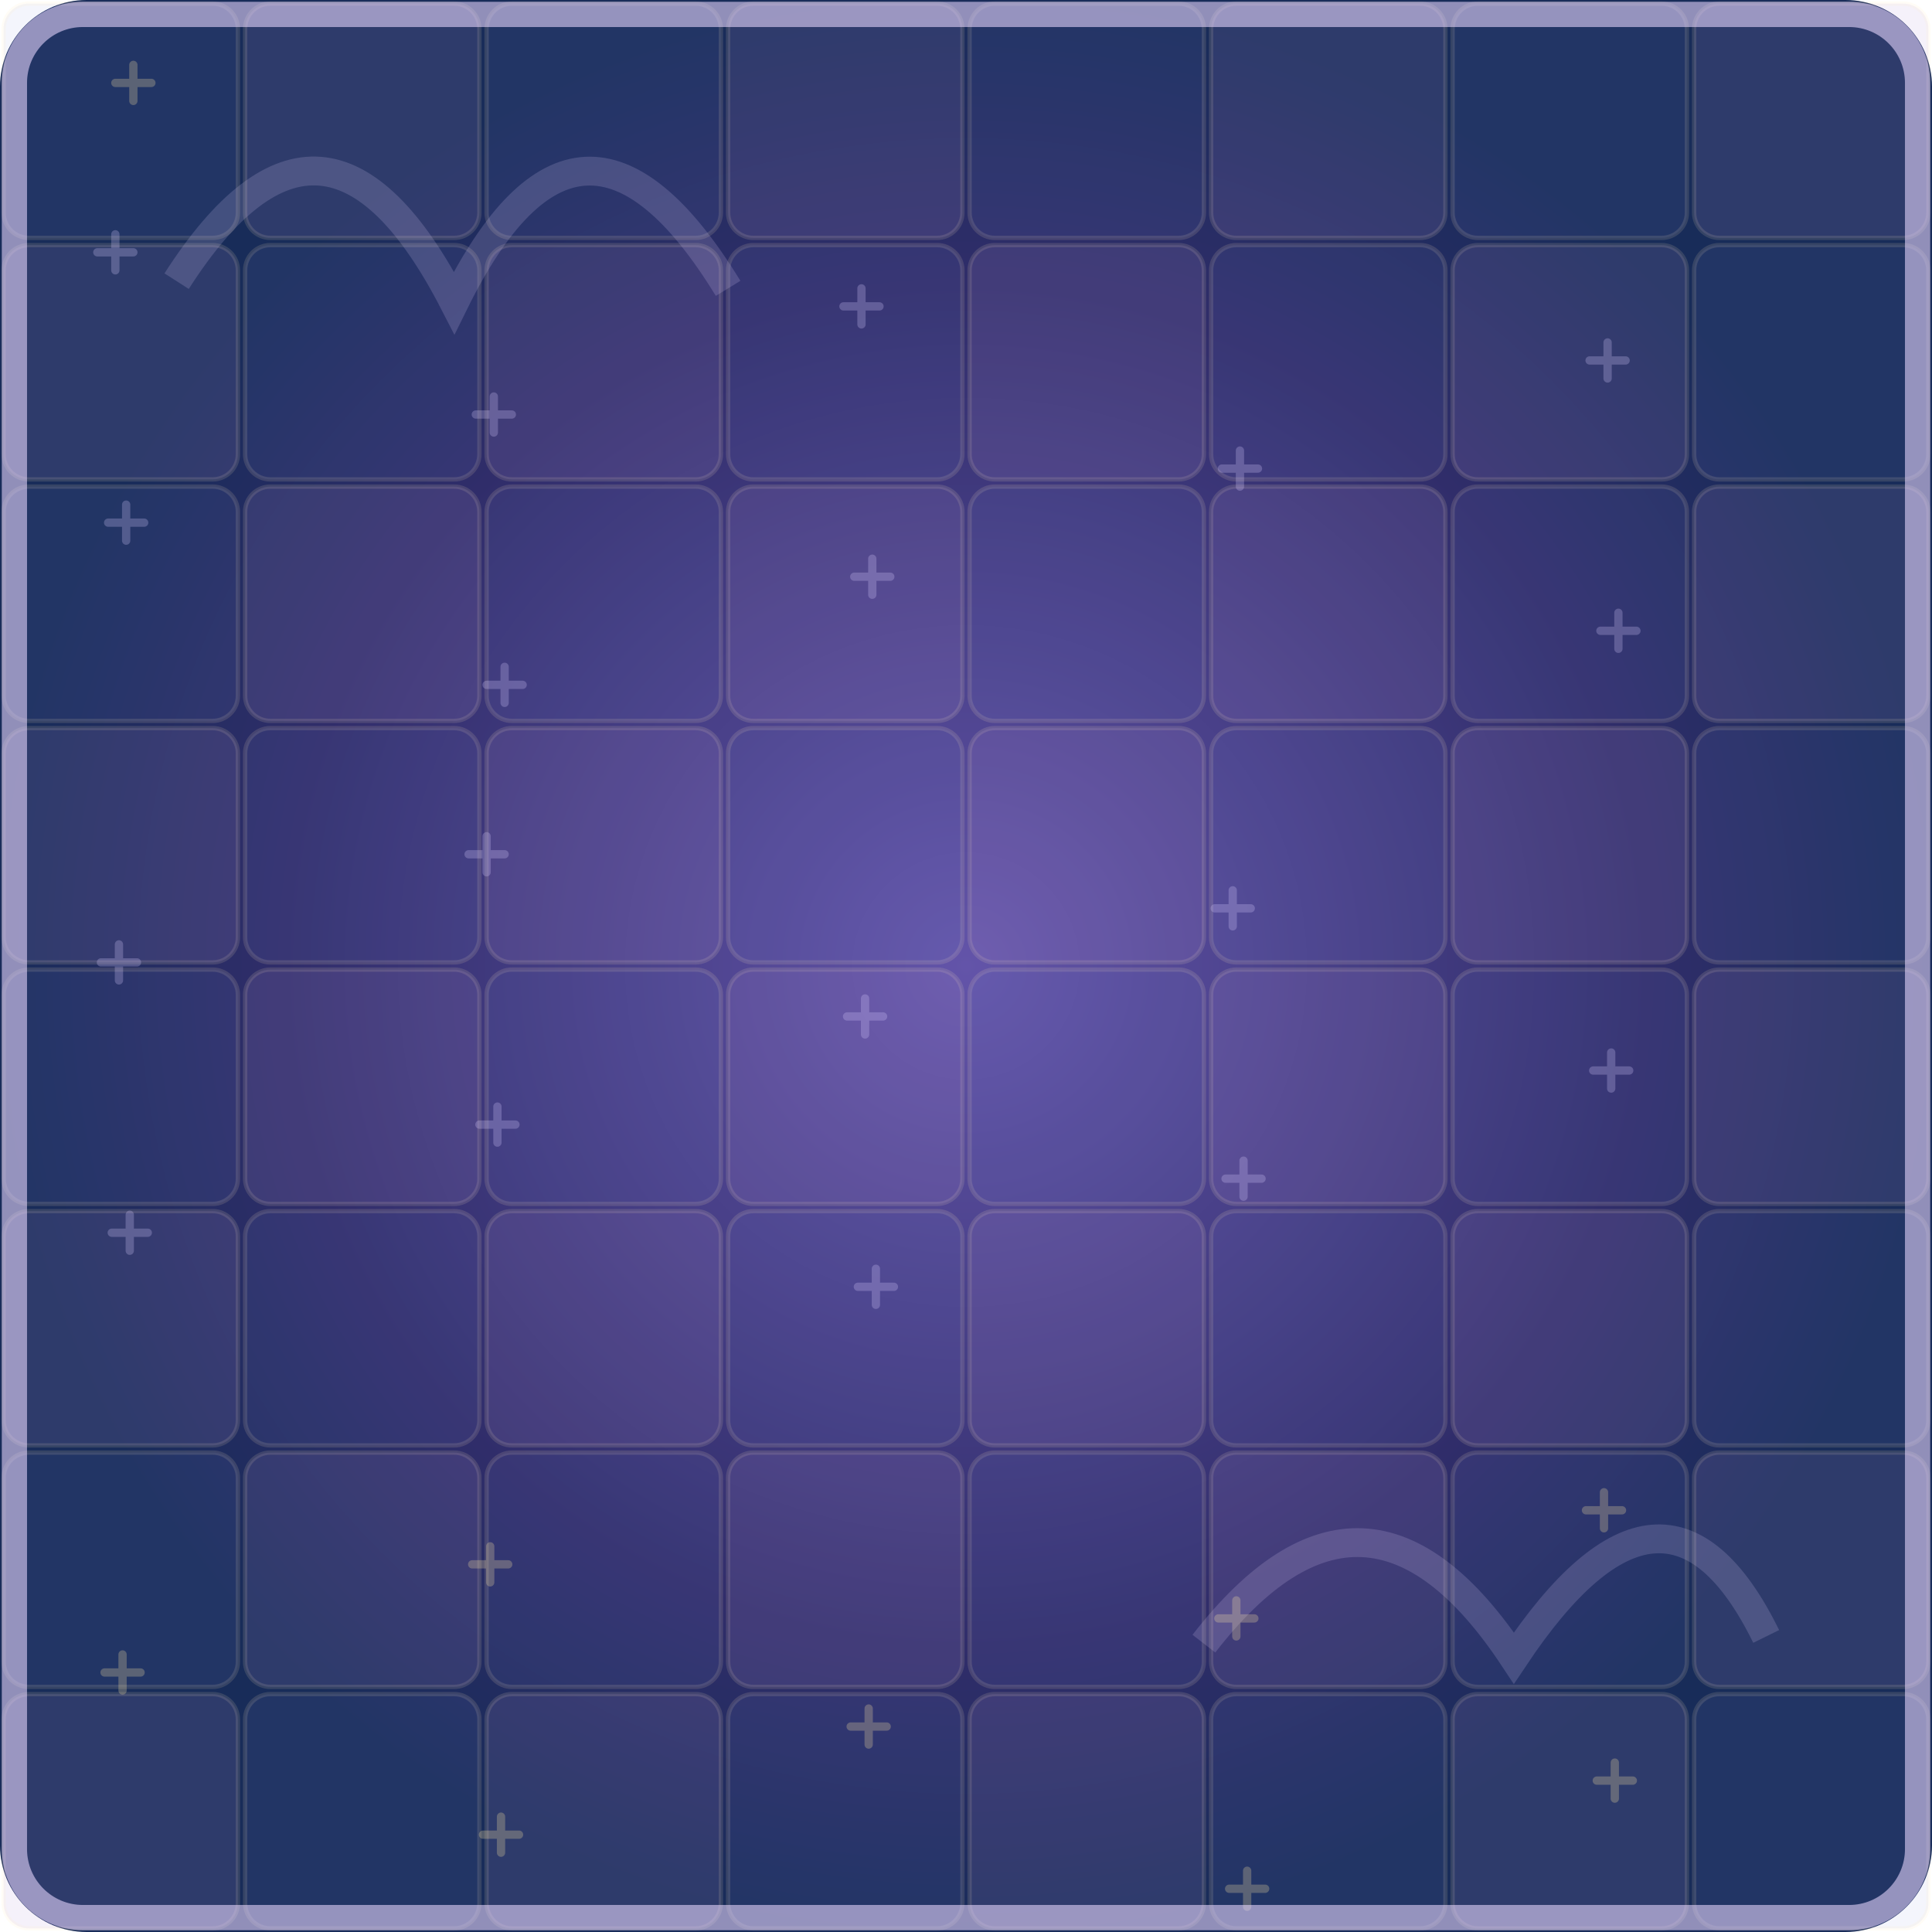
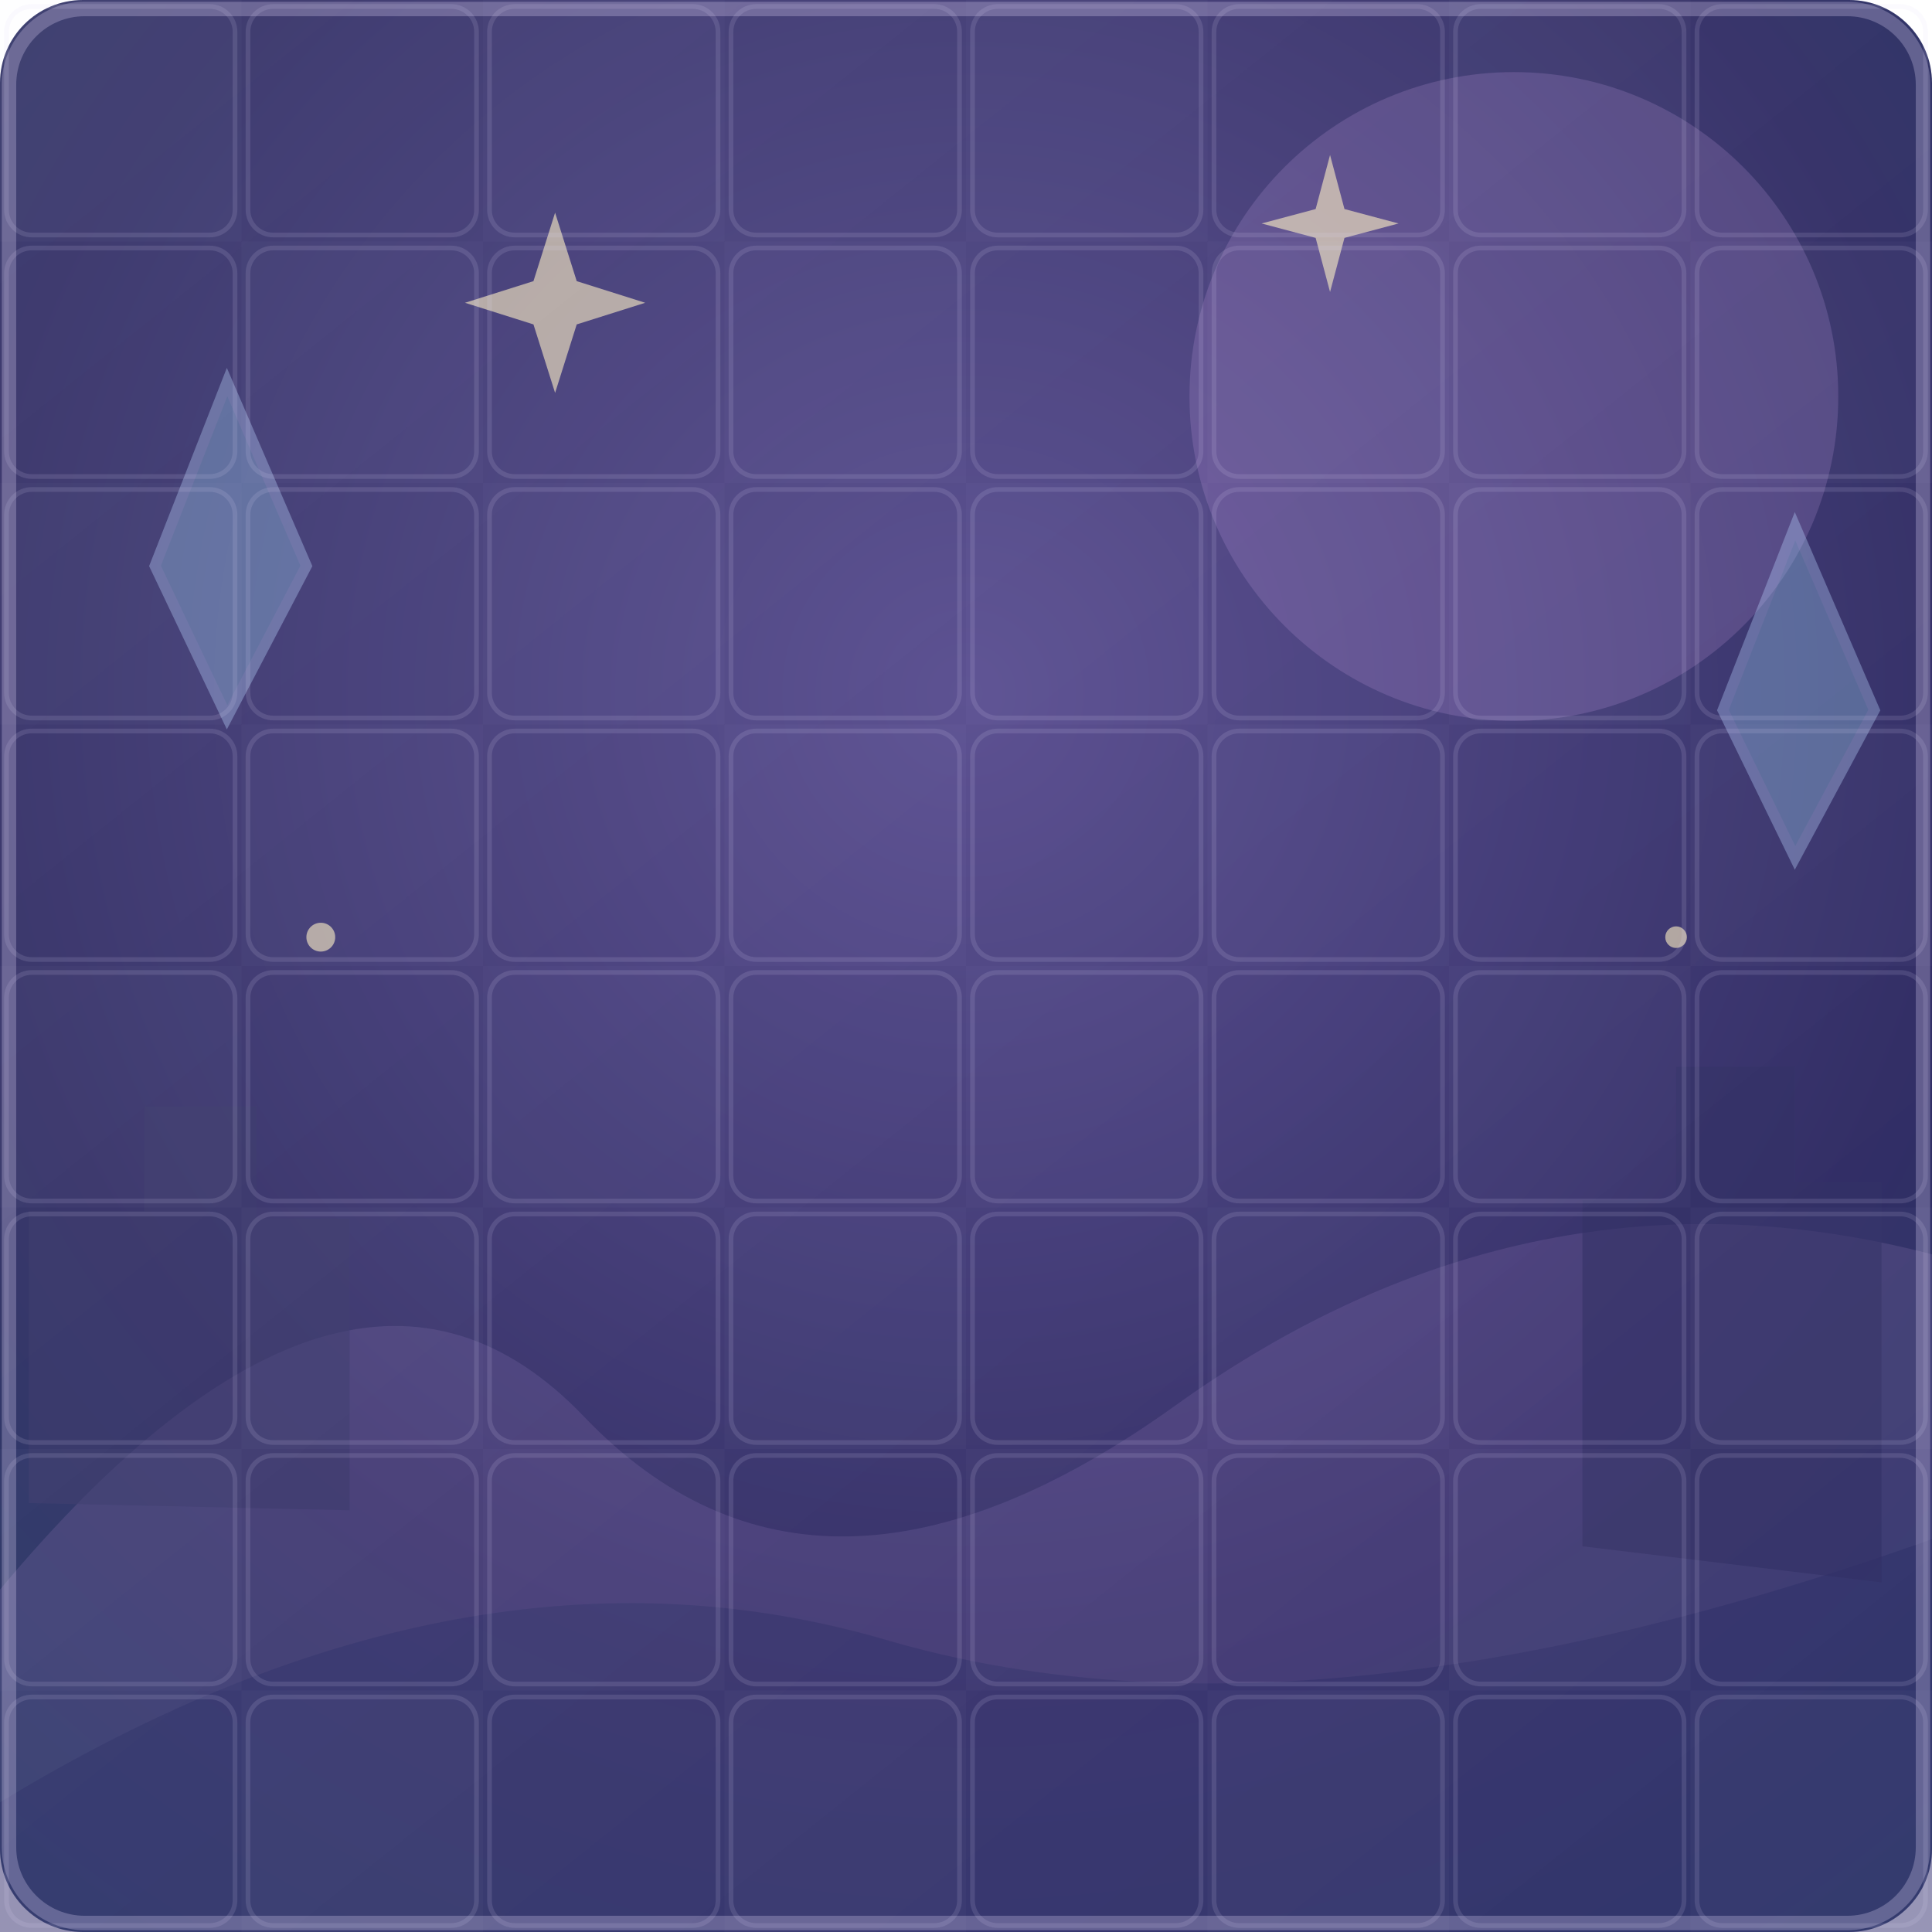
<svg xmlns="http://www.w3.org/2000/svg" width="536" height="536" viewBox="0 0 536 536">
  <defs>
-     <radialGradient id="sky">
-       <stop stop-color="#6354A9" />
-       <stop offset=".7" stop-color="#302D6A" />
-       <stop offset="1" stop-color="#182C59" />
+     <radialGradient id="environment" cx=".5" cy=".36" r=".78">
+       <stop stop-color="#564A8D" />
+       <stop offset=".66" stop-color="#302C64" />
+       <stop offset="1" stop-color="#1D315E" />
    </radialGradient>
+     <linearGradient id="overlight" x1="0" y1="0" x2=".8" y2="1">
+       <stop stop-color="#FFFFFF" stop-opacity=".08" />
+       <stop offset="1" stop-color="#FFFFFF" stop-opacity="0" />
+     </linearGradient>
  </defs>
-   <rect width="536" height="536" rx="24" fill="url(#sky)" />
-   <rect x="1" y="1" width="65" height="65" rx="7" fill="#8C91DF" fill-opacity=".09" stroke="#FFE6BD" stroke-opacity=".13" stroke-width="1.2" />
-   <rect x="68" y="1" width="65" height="65" rx="7" fill="#B59AD6" fill-opacity=".14" stroke="#FFE6BD" stroke-opacity=".13" stroke-width="1.2" />
-   <rect x="135" y="1" width="65" height="65" rx="7" fill="#8C91DF" fill-opacity=".09" stroke="#FFE6BD" stroke-opacity=".13" stroke-width="1.2" />
-   <rect x="202" y="1" width="65" height="65" rx="7" fill="#B59AD6" fill-opacity=".14" stroke="#FFE6BD" stroke-opacity=".13" stroke-width="1.2" />
-   <rect x="269" y="1" width="65" height="65" rx="7" fill="#8C91DF" fill-opacity=".09" stroke="#FFE6BD" stroke-opacity=".13" stroke-width="1.2" />
-   <rect x="336" y="1" width="65" height="65" rx="7" fill="#B59AD6" fill-opacity=".14" stroke="#FFE6BD" stroke-opacity=".13" stroke-width="1.2" />
-   <rect x="403" y="1" width="65" height="65" rx="7" fill="#8C91DF" fill-opacity=".09" stroke="#FFE6BD" stroke-opacity=".13" stroke-width="1.2" />
-   <rect x="470" y="1" width="65" height="65" rx="7" fill="#B59AD6" fill-opacity=".14" stroke="#FFE6BD" stroke-opacity=".13" stroke-width="1.2" />
-   <rect x="1" y="68" width="65" height="65" rx="7" fill="#B59AD6" fill-opacity=".14" stroke="#FFE6BD" stroke-opacity=".13" stroke-width="1.2" />
-   <rect x="68" y="68" width="65" height="65" rx="7" fill="#8C91DF" fill-opacity=".09" stroke="#FFE6BD" stroke-opacity=".13" stroke-width="1.2" />
-   <rect x="135" y="68" width="65" height="65" rx="7" fill="#B59AD6" fill-opacity=".14" stroke="#FFE6BD" stroke-opacity=".13" stroke-width="1.2" />
-   <rect x="202" y="68" width="65" height="65" rx="7" fill="#8C91DF" fill-opacity=".09" stroke="#FFE6BD" stroke-opacity=".13" stroke-width="1.2" />
-   <rect x="269" y="68" width="65" height="65" rx="7" fill="#B59AD6" fill-opacity=".14" stroke="#FFE6BD" stroke-opacity=".13" stroke-width="1.2" />
-   <rect x="336" y="68" width="65" height="65" rx="7" fill="#8C91DF" fill-opacity=".09" stroke="#FFE6BD" stroke-opacity=".13" stroke-width="1.2" />
-   <rect x="403" y="68" width="65" height="65" rx="7" fill="#B59AD6" fill-opacity=".14" stroke="#FFE6BD" stroke-opacity=".13" stroke-width="1.2" />
-   <rect x="470" y="68" width="65" height="65" rx="7" fill="#8C91DF" fill-opacity=".09" stroke="#FFE6BD" stroke-opacity=".13" stroke-width="1.2" />
-   <rect x="1" y="135" width="65" height="65" rx="7" fill="#8C91DF" fill-opacity=".09" stroke="#FFE6BD" stroke-opacity=".13" stroke-width="1.2" />
-   <rect x="68" y="135" width="65" height="65" rx="7" fill="#B59AD6" fill-opacity=".14" stroke="#FFE6BD" stroke-opacity=".13" stroke-width="1.2" />
-   <rect x="135" y="135" width="65" height="65" rx="7" fill="#8C91DF" fill-opacity=".09" stroke="#FFE6BD" stroke-opacity=".13" stroke-width="1.2" />
-   <rect x="202" y="135" width="65" height="65" rx="7" fill="#B59AD6" fill-opacity=".14" stroke="#FFE6BD" stroke-opacity=".13" stroke-width="1.2" />
-   <rect x="269" y="135" width="65" height="65" rx="7" fill="#8C91DF" fill-opacity=".09" stroke="#FFE6BD" stroke-opacity=".13" stroke-width="1.2" />
-   <rect x="336" y="135" width="65" height="65" rx="7" fill="#B59AD6" fill-opacity=".14" stroke="#FFE6BD" stroke-opacity=".13" stroke-width="1.2" />
-   <rect x="403" y="135" width="65" height="65" rx="7" fill="#8C91DF" fill-opacity=".09" stroke="#FFE6BD" stroke-opacity=".13" stroke-width="1.2" />
-   <rect x="470" y="135" width="65" height="65" rx="7" fill="#B59AD6" fill-opacity=".14" stroke="#FFE6BD" stroke-opacity=".13" stroke-width="1.2" />
-   <rect x="1" y="202" width="65" height="65" rx="7" fill="#B59AD6" fill-opacity=".14" stroke="#FFE6BD" stroke-opacity=".13" stroke-width="1.2" />
-   <rect x="68" y="202" width="65" height="65" rx="7" fill="#8C91DF" fill-opacity=".09" stroke="#FFE6BD" stroke-opacity=".13" stroke-width="1.2" />
-   <rect x="135" y="202" width="65" height="65" rx="7" fill="#B59AD6" fill-opacity=".14" stroke="#FFE6BD" stroke-opacity=".13" stroke-width="1.2" />
-   <rect x="202" y="202" width="65" height="65" rx="7" fill="#8C91DF" fill-opacity=".09" stroke="#FFE6BD" stroke-opacity=".13" stroke-width="1.2" />
-   <rect x="269" y="202" width="65" height="65" rx="7" fill="#B59AD6" fill-opacity=".14" stroke="#FFE6BD" stroke-opacity=".13" stroke-width="1.2" />
-   <rect x="336" y="202" width="65" height="65" rx="7" fill="#8C91DF" fill-opacity=".09" stroke="#FFE6BD" stroke-opacity=".13" stroke-width="1.2" />
-   <rect x="403" y="202" width="65" height="65" rx="7" fill="#B59AD6" fill-opacity=".14" stroke="#FFE6BD" stroke-opacity=".13" stroke-width="1.2" />
-   <rect x="470" y="202" width="65" height="65" rx="7" fill="#8C91DF" fill-opacity=".09" stroke="#FFE6BD" stroke-opacity=".13" stroke-width="1.2" />
-   <rect x="1" y="269" width="65" height="65" rx="7" fill="#8C91DF" fill-opacity=".09" stroke="#FFE6BD" stroke-opacity=".13" stroke-width="1.2" />
-   <rect x="68" y="269" width="65" height="65" rx="7" fill="#B59AD6" fill-opacity=".14" stroke="#FFE6BD" stroke-opacity=".13" stroke-width="1.2" />
-   <rect x="135" y="269" width="65" height="65" rx="7" fill="#8C91DF" fill-opacity=".09" stroke="#FFE6BD" stroke-opacity=".13" stroke-width="1.2" />
-   <rect x="202" y="269" width="65" height="65" rx="7" fill="#B59AD6" fill-opacity=".14" stroke="#FFE6BD" stroke-opacity=".13" stroke-width="1.2" />
-   <rect x="269" y="269" width="65" height="65" rx="7" fill="#8C91DF" fill-opacity=".09" stroke="#FFE6BD" stroke-opacity=".13" stroke-width="1.2" />
-   <rect x="336" y="269" width="65" height="65" rx="7" fill="#B59AD6" fill-opacity=".14" stroke="#FFE6BD" stroke-opacity=".13" stroke-width="1.2" />
-   <rect x="403" y="269" width="65" height="65" rx="7" fill="#8C91DF" fill-opacity=".09" stroke="#FFE6BD" stroke-opacity=".13" stroke-width="1.2" />
-   <rect x="470" y="269" width="65" height="65" rx="7" fill="#B59AD6" fill-opacity=".14" stroke="#FFE6BD" stroke-opacity=".13" stroke-width="1.2" />
-   <rect x="1" y="336" width="65" height="65" rx="7" fill="#B59AD6" fill-opacity=".14" stroke="#FFE6BD" stroke-opacity=".13" stroke-width="1.2" />
-   <rect x="68" y="336" width="65" height="65" rx="7" fill="#8C91DF" fill-opacity=".09" stroke="#FFE6BD" stroke-opacity=".13" stroke-width="1.2" />
-   <rect x="135" y="336" width="65" height="65" rx="7" fill="#B59AD6" fill-opacity=".14" stroke="#FFE6BD" stroke-opacity=".13" stroke-width="1.2" />
-   <rect x="202" y="336" width="65" height="65" rx="7" fill="#8C91DF" fill-opacity=".09" stroke="#FFE6BD" stroke-opacity=".13" stroke-width="1.2" />
-   <rect x="269" y="336" width="65" height="65" rx="7" fill="#B59AD6" fill-opacity=".14" stroke="#FFE6BD" stroke-opacity=".13" stroke-width="1.2" />
-   <rect x="336" y="336" width="65" height="65" rx="7" fill="#8C91DF" fill-opacity=".09" stroke="#FFE6BD" stroke-opacity=".13" stroke-width="1.2" />
-   <rect x="403" y="336" width="65" height="65" rx="7" fill="#B59AD6" fill-opacity=".14" stroke="#FFE6BD" stroke-opacity=".13" stroke-width="1.2" />
-   <rect x="470" y="336" width="65" height="65" rx="7" fill="#8C91DF" fill-opacity=".09" stroke="#FFE6BD" stroke-opacity=".13" stroke-width="1.2" />
-   <rect x="1" y="403" width="65" height="65" rx="7" fill="#8C91DF" fill-opacity=".09" stroke="#FFE6BD" stroke-opacity=".13" stroke-width="1.2" />
-   <rect x="68" y="403" width="65" height="65" rx="7" fill="#B59AD6" fill-opacity=".14" stroke="#FFE6BD" stroke-opacity=".13" stroke-width="1.2" />
-   <rect x="135" y="403" width="65" height="65" rx="7" fill="#8C91DF" fill-opacity=".09" stroke="#FFE6BD" stroke-opacity=".13" stroke-width="1.2" />
-   <rect x="202" y="403" width="65" height="65" rx="7" fill="#B59AD6" fill-opacity=".14" stroke="#FFE6BD" stroke-opacity=".13" stroke-width="1.2" />
-   <rect x="269" y="403" width="65" height="65" rx="7" fill="#8C91DF" fill-opacity=".09" stroke="#FFE6BD" stroke-opacity=".13" stroke-width="1.2" />
-   <rect x="336" y="403" width="65" height="65" rx="7" fill="#B59AD6" fill-opacity=".14" stroke="#FFE6BD" stroke-opacity=".13" stroke-width="1.2" />
-   <rect x="403" y="403" width="65" height="65" rx="7" fill="#8C91DF" fill-opacity=".09" stroke="#FFE6BD" stroke-opacity=".13" stroke-width="1.2" />
-   <rect x="470" y="403" width="65" height="65" rx="7" fill="#B59AD6" fill-opacity=".14" stroke="#FFE6BD" stroke-opacity=".13" stroke-width="1.2" />
-   <rect x="1" y="470" width="65" height="65" rx="7" fill="#B59AD6" fill-opacity=".14" stroke="#FFE6BD" stroke-opacity=".13" stroke-width="1.2" />
-   <rect x="68" y="470" width="65" height="65" rx="7" fill="#8C91DF" fill-opacity=".09" stroke="#FFE6BD" stroke-opacity=".13" stroke-width="1.2" />
-   <rect x="135" y="470" width="65" height="65" rx="7" fill="#B59AD6" fill-opacity=".14" stroke="#FFE6BD" stroke-opacity=".13" stroke-width="1.2" />
-   <rect x="202" y="470" width="65" height="65" rx="7" fill="#8C91DF" fill-opacity=".09" stroke="#FFE6BD" stroke-opacity=".13" stroke-width="1.2" />
-   <rect x="269" y="470" width="65" height="65" rx="7" fill="#B59AD6" fill-opacity=".14" stroke="#FFE6BD" stroke-opacity=".13" stroke-width="1.2" />
-   <rect x="336" y="470" width="65" height="65" rx="7" fill="#8C91DF" fill-opacity=".09" stroke="#FFE6BD" stroke-opacity=".13" stroke-width="1.2" />
-   <rect x="403" y="470" width="65" height="65" rx="7" fill="#B59AD6" fill-opacity=".14" stroke="#FFE6BD" stroke-opacity=".13" stroke-width="1.2" />
-   <rect x="470" y="470" width="65" height="65" rx="7" fill="#8C91DF" fill-opacity=".09" stroke="#FFE6BD" stroke-opacity=".13" stroke-width="1.2" />
-   <path d="M49 78Q90 14 126 84Q161 13 202 80M334 456Q379 398 420 460Q462 397 490 454" fill="none" stroke="#E5D6FF" stroke-width="8" opacity=".17" />
-   <path d="M37 18v10m-5-5h10" stroke="#FFE8A2" stroke-width="2.3" opacity=".26" stroke-linecap="round" />
-   <path d="M140 185v10m-5-5h10" stroke="#D8CCFF" stroke-width="2.3" opacity=".26" stroke-linecap="round" />
-   <path d="M243 352v10m-5-5h10" stroke="#D8CCFF" stroke-width="2.3" opacity=".26" stroke-linecap="round" />
-   <path d="M346 519v10m-5-5h10" stroke="#FFE8A2" stroke-width="2.3" opacity=".26" stroke-linecap="round" />
-   <path d="M449 170v10m-5-5h10" stroke="#D8CCFF" stroke-width="2.3" opacity=".26" stroke-linecap="round" />
-   <path d="M36 337v10m-5-5h10" stroke="#D8CCFF" stroke-width="2.3" opacity=".26" stroke-linecap="round" />
-   <path d="M139 504v10m-5-5h10" stroke="#FFE8A2" stroke-width="2.3" opacity=".26" stroke-linecap="round" />
-   <path d="M242 155v10m-5-5h10" stroke="#D8CCFF" stroke-width="2.3" opacity=".26" stroke-linecap="round" />
-   <path d="M345 322v10m-5-5h10" stroke="#D8CCFF" stroke-width="2.3" opacity=".26" stroke-linecap="round" />
-   <path d="M448 489v10m-5-5h10" stroke="#FFE8A2" stroke-width="2.3" opacity=".26" stroke-linecap="round" />
-   <path d="M35 140v10m-5-5h10" stroke="#D8CCFF" stroke-width="2.3" opacity=".26" stroke-linecap="round" />
-   <path d="M138 307v10m-5-5h10" stroke="#D8CCFF" stroke-width="2.3" opacity=".26" stroke-linecap="round" />
-   <path d="M241 474v10m-5-5h10" stroke="#FFE8A2" stroke-width="2.3" opacity=".26" stroke-linecap="round" />
-   <path d="M344 125v10m-5-5h10" stroke="#D8CCFF" stroke-width="2.3" opacity=".26" stroke-linecap="round" />
-   <path d="M447 292v10m-5-5h10" stroke="#D8CCFF" stroke-width="2.3" opacity=".26" stroke-linecap="round" />
-   <path d="M34 459v10m-5-5h10" stroke="#FFE8A2" stroke-width="2.3" opacity=".26" stroke-linecap="round" />
-   <path d="M137 110v10m-5-5h10" stroke="#D8CCFF" stroke-width="2.3" opacity=".26" stroke-linecap="round" />
-   <path d="M240 277v10m-5-5h10" stroke="#D8CCFF" stroke-width="2.3" opacity=".26" stroke-linecap="round" />
-   <path d="M343 444v10m-5-5h10" stroke="#FFE8A2" stroke-width="2.3" opacity=".26" stroke-linecap="round" />
-   <path d="M446 95v10m-5-5h10" stroke="#D8CCFF" stroke-width="2.3" opacity=".26" stroke-linecap="round" />
-   <path d="M33 262v10m-5-5h10" stroke="#D8CCFF" stroke-width="2.3" opacity=".26" stroke-linecap="round" />
-   <path d="M136 429v10m-5-5h10" stroke="#FFE8A2" stroke-width="2.3" opacity=".26" stroke-linecap="round" />
-   <path d="M239 80v10m-5-5h10" stroke="#D8CCFF" stroke-width="2.3" opacity=".26" stroke-linecap="round" />
-   <path d="M342 247v10m-5-5h10" stroke="#D8CCFF" stroke-width="2.3" opacity=".26" stroke-linecap="round" />
-   <path d="M445 414v10m-5-5h10" stroke="#FFE8A2" stroke-width="2.3" opacity=".26" stroke-linecap="round" />
-   <path d="M32 65v10m-5-5h10" stroke="#D8CCFF" stroke-width="2.3" opacity=".26" stroke-linecap="round" />
-   <path d="M135 232v10m-5-5h10" stroke="#D8CCFF" stroke-width="2.3" opacity=".26" stroke-linecap="round" />
-   <rect x="4" y="4" width="528" height="528" rx="19" stroke="#E8D8FF" stroke-opacity=".58" stroke-width="7" fill="none" />
+   <rect width="536" height="536" rx="23" fill="url(#environment)" />
+   <circle cx="420" cy="110" r="90" fill="#D1A6EC" opacity=".18" />
+   <path d="M0 441Q97 325 162 393T326 390T536 348V536H0Z" fill="#8069A8" opacity=".25" />
+   <path d="M0 500Q130 421 246 455T536 427V536H0Z" fill="#292B64" opacity=".4" />
+   <path d="M8 417V336h32v-29h31v31h26v81m-76-99-2-27m54 27v-27" fill="#353468" opacity=".58" />
+   <path d="M439 429v-96h26v-37h33v32h24v111" fill="#302F64" opacity=".6" />
+   <path d="M43 157l20-51 22 51-22 42Z M478 197l20-51 22 51-22 41Z" fill="#96CBED" opacity=".35" stroke="#B6D5FF" stroke-width="3" />
+   <g fill="#FFF0C2" opacity=".6">
+     <path d="M148 78l6-19 6 19 19 6-19 6-6 19-6-19-19-6Z" />
+     <path d="M365 58l4-15 4 15 15 4-15 4-4 15-4-15-15-4Z" />
+     <circle cx="89" cy="260" r="4" />
+     <circle cx="465" cy="260" r="3" />
+   </g>
+   <rect width="536" height="536" rx="23" fill="url(#overlight)" />
+   <g>
+     <rect x="0" y="0" width="67" height="67" fill="#E5DDFB" opacity=".025" />
+     <rect x="1.8" y="1.8" width="63.4" height="63.4" rx="7" fill="none" stroke="#E5DDFB" stroke-opacity=".13" stroke-width="1.3" />
+     <rect x="68.8" y="1.8" width="63.4" height="63.4" rx="7" fill="none" stroke="#E5DDFB" stroke-opacity=".13" stroke-width="1.3" />
+     <rect x="134" y="0" width="67" height="67" fill="#E5DDFB" opacity=".025" />
+     <rect x="135.8" y="1.8" width="63.4" height="63.4" rx="7" fill="none" stroke="#E5DDFB" stroke-opacity=".13" stroke-width="1.3" />
+     <rect x="202.8" y="1.8" width="63.4" height="63.4" rx="7" fill="none" stroke="#E5DDFB" stroke-opacity=".13" stroke-width="1.3" />
+     <rect x="268" y="0" width="67" height="67" fill="#E5DDFB" opacity=".025" />
+     <rect x="269.8" y="1.8" width="63.4" height="63.4" rx="7" fill="none" stroke="#E5DDFB" stroke-opacity=".13" stroke-width="1.3" />
+     <rect x="336.8" y="1.8" width="63.4" height="63.4" rx="7" fill="none" stroke="#E5DDFB" stroke-opacity=".13" stroke-width="1.3" />
+     <rect x="402" y="0" width="67" height="67" fill="#E5DDFB" opacity=".025" />
+     <rect x="403.8" y="1.8" width="63.4" height="63.4" rx="7" fill="none" stroke="#E5DDFB" stroke-opacity=".13" stroke-width="1.3" />
+     <rect x="470.8" y="1.8" width="63.4" height="63.4" rx="7" fill="none" stroke="#E5DDFB" stroke-opacity=".13" stroke-width="1.3" />
+     <rect x="1.8" y="68.8" width="63.4" height="63.4" rx="7" fill="none" stroke="#E5DDFB" stroke-opacity=".13" stroke-width="1.3" />
+     <rect x="67" y="67" width="67" height="67" fill="#E5DDFB" opacity=".025" />
+     <rect x="68.8" y="68.8" width="63.4" height="63.4" rx="7" fill="none" stroke="#E5DDFB" stroke-opacity=".13" stroke-width="1.3" />
+     <rect x="135.8" y="68.8" width="63.4" height="63.4" rx="7" fill="none" stroke="#E5DDFB" stroke-opacity=".13" stroke-width="1.3" />
+     <rect x="201" y="67" width="67" height="67" fill="#E5DDFB" opacity=".025" />
+     <rect x="202.8" y="68.8" width="63.4" height="63.4" rx="7" fill="none" stroke="#E5DDFB" stroke-opacity=".13" stroke-width="1.3" />
+     <rect x="269.8" y="68.8" width="63.4" height="63.4" rx="7" fill="none" stroke="#E5DDFB" stroke-opacity=".13" stroke-width="1.3" />
+     <rect x="335" y="67" width="67" height="67" fill="#E5DDFB" opacity=".025" />
+     <rect x="336.8" y="68.8" width="63.4" height="63.4" rx="7" fill="none" stroke="#E5DDFB" stroke-opacity=".13" stroke-width="1.3" />
+     <rect x="403.8" y="68.8" width="63.4" height="63.4" rx="7" fill="none" stroke="#E5DDFB" stroke-opacity=".13" stroke-width="1.3" />
+     <rect x="469" y="67" width="67" height="67" fill="#E5DDFB" opacity=".025" />
+     <rect x="470.8" y="68.8" width="63.4" height="63.4" rx="7" fill="none" stroke="#E5DDFB" stroke-opacity=".13" stroke-width="1.3" />
+     <rect x="0" y="134" width="67" height="67" fill="#E5DDFB" opacity=".025" />
+     <rect x="1.8" y="135.8" width="63.4" height="63.4" rx="7" fill="none" stroke="#E5DDFB" stroke-opacity=".13" stroke-width="1.3" />
+     <rect x="68.8" y="135.8" width="63.4" height="63.4" rx="7" fill="none" stroke="#E5DDFB" stroke-opacity=".13" stroke-width="1.3" />
+     <rect x="134" y="134" width="67" height="67" fill="#E5DDFB" opacity=".025" />
+     <rect x="135.8" y="135.8" width="63.4" height="63.4" rx="7" fill="none" stroke="#E5DDFB" stroke-opacity=".13" stroke-width="1.3" />
+     <rect x="202.8" y="135.8" width="63.4" height="63.4" rx="7" fill="none" stroke="#E5DDFB" stroke-opacity=".13" stroke-width="1.3" />
+     <rect x="268" y="134" width="67" height="67" fill="#E5DDFB" opacity=".025" />
+     <rect x="269.8" y="135.8" width="63.4" height="63.4" rx="7" fill="none" stroke="#E5DDFB" stroke-opacity=".13" stroke-width="1.3" />
+     <rect x="336.8" y="135.8" width="63.4" height="63.4" rx="7" fill="none" stroke="#E5DDFB" stroke-opacity=".13" stroke-width="1.3" />
+     <rect x="402" y="134" width="67" height="67" fill="#E5DDFB" opacity=".025" />
+     <rect x="403.8" y="135.8" width="63.4" height="63.4" rx="7" fill="none" stroke="#E5DDFB" stroke-opacity=".13" stroke-width="1.3" />
+     <rect x="470.8" y="135.8" width="63.4" height="63.4" rx="7" fill="none" stroke="#E5DDFB" stroke-opacity=".13" stroke-width="1.3" />
+     <rect x="1.8" y="202.8" width="63.4" height="63.4" rx="7" fill="none" stroke="#E5DDFB" stroke-opacity=".13" stroke-width="1.3" />
+     <rect x="67" y="201" width="67" height="67" fill="#E5DDFB" opacity=".025" />
+     <rect x="68.8" y="202.8" width="63.4" height="63.4" rx="7" fill="none" stroke="#E5DDFB" stroke-opacity=".13" stroke-width="1.3" />
+     <rect x="135.8" y="202.8" width="63.4" height="63.4" rx="7" fill="none" stroke="#E5DDFB" stroke-opacity=".13" stroke-width="1.3" />
+     <rect x="201" y="201" width="67" height="67" fill="#E5DDFB" opacity=".025" />
+     <rect x="202.8" y="202.8" width="63.4" height="63.4" rx="7" fill="none" stroke="#E5DDFB" stroke-opacity=".13" stroke-width="1.3" />
+     <rect x="269.8" y="202.8" width="63.4" height="63.4" rx="7" fill="none" stroke="#E5DDFB" stroke-opacity=".13" stroke-width="1.3" />
+     <rect x="335" y="201" width="67" height="67" fill="#E5DDFB" opacity=".025" />
+     <rect x="336.8" y="202.8" width="63.4" height="63.4" rx="7" fill="none" stroke="#E5DDFB" stroke-opacity=".13" stroke-width="1.3" />
+     <rect x="403.8" y="202.8" width="63.4" height="63.4" rx="7" fill="none" stroke="#E5DDFB" stroke-opacity=".13" stroke-width="1.3" />
+     <rect x="469" y="201" width="67" height="67" fill="#E5DDFB" opacity=".025" />
+     <rect x="470.8" y="202.8" width="63.4" height="63.4" rx="7" fill="none" stroke="#E5DDFB" stroke-opacity=".13" stroke-width="1.3" />
+     <rect x="0" y="268" width="67" height="67" fill="#E5DDFB" opacity=".025" />
+     <rect x="1.8" y="269.8" width="63.4" height="63.4" rx="7" fill="none" stroke="#E5DDFB" stroke-opacity=".13" stroke-width="1.3" />
+     <rect x="68.8" y="269.8" width="63.4" height="63.4" rx="7" fill="none" stroke="#E5DDFB" stroke-opacity=".13" stroke-width="1.3" />
+     <rect x="134" y="268" width="67" height="67" fill="#E5DDFB" opacity=".025" />
+     <rect x="135.8" y="269.8" width="63.4" height="63.4" rx="7" fill="none" stroke="#E5DDFB" stroke-opacity=".13" stroke-width="1.3" />
+     <rect x="202.8" y="269.8" width="63.4" height="63.4" rx="7" fill="none" stroke="#E5DDFB" stroke-opacity=".13" stroke-width="1.3" />
+     <rect x="268" y="268" width="67" height="67" fill="#E5DDFB" opacity=".025" />
+     <rect x="269.8" y="269.8" width="63.4" height="63.4" rx="7" fill="none" stroke="#E5DDFB" stroke-opacity=".13" stroke-width="1.3" />
+     <rect x="336.8" y="269.8" width="63.4" height="63.4" rx="7" fill="none" stroke="#E5DDFB" stroke-opacity=".13" stroke-width="1.3" />
+     <rect x="402" y="268" width="67" height="67" fill="#E5DDFB" opacity=".025" />
+     <rect x="403.8" y="269.8" width="63.4" height="63.4" rx="7" fill="none" stroke="#E5DDFB" stroke-opacity=".13" stroke-width="1.3" />
+     <rect x="470.8" y="269.8" width="63.4" height="63.4" rx="7" fill="none" stroke="#E5DDFB" stroke-opacity=".13" stroke-width="1.3" />
+     <rect x="1.8" y="336.8" width="63.4" height="63.4" rx="7" fill="none" stroke="#E5DDFB" stroke-opacity=".13" stroke-width="1.3" />
+     <rect x="67" y="335" width="67" height="67" fill="#E5DDFB" opacity=".025" />
+     <rect x="68.8" y="336.8" width="63.4" height="63.4" rx="7" fill="none" stroke="#E5DDFB" stroke-opacity=".13" stroke-width="1.3" />
+     <rect x="135.8" y="336.8" width="63.4" height="63.4" rx="7" fill="none" stroke="#E5DDFB" stroke-opacity=".13" stroke-width="1.3" />
+     <rect x="201" y="335" width="67" height="67" fill="#E5DDFB" opacity=".025" />
+     <rect x="202.8" y="336.8" width="63.4" height="63.4" rx="7" fill="none" stroke="#E5DDFB" stroke-opacity=".13" stroke-width="1.3" />
+     <rect x="269.8" y="336.8" width="63.4" height="63.4" rx="7" fill="none" stroke="#E5DDFB" stroke-opacity=".13" stroke-width="1.3" />
+     <rect x="335" y="335" width="67" height="67" fill="#E5DDFB" opacity=".025" />
+     <rect x="336.8" y="336.8" width="63.4" height="63.4" rx="7" fill="none" stroke="#E5DDFB" stroke-opacity=".13" stroke-width="1.3" />
+     <rect x="403.8" y="336.8" width="63.4" height="63.4" rx="7" fill="none" stroke="#E5DDFB" stroke-opacity=".13" stroke-width="1.3" />
+     <rect x="469" y="335" width="67" height="67" fill="#E5DDFB" opacity=".025" />
+     <rect x="470.8" y="336.8" width="63.4" height="63.4" rx="7" fill="none" stroke="#E5DDFB" stroke-opacity=".13" stroke-width="1.3" />
+     <rect x="0" y="402" width="67" height="67" fill="#E5DDFB" opacity=".025" />
+     <rect x="1.8" y="403.8" width="63.4" height="63.4" rx="7" fill="none" stroke="#E5DDFB" stroke-opacity=".13" stroke-width="1.3" />
+     <rect x="68.8" y="403.8" width="63.4" height="63.4" rx="7" fill="none" stroke="#E5DDFB" stroke-opacity=".13" stroke-width="1.3" />
+     <rect x="134" y="402" width="67" height="67" fill="#E5DDFB" opacity=".025" />
+     <rect x="135.8" y="403.8" width="63.4" height="63.4" rx="7" fill="none" stroke="#E5DDFB" stroke-opacity=".13" stroke-width="1.3" />
+     <rect x="202.8" y="403.8" width="63.4" height="63.4" rx="7" fill="none" stroke="#E5DDFB" stroke-opacity=".13" stroke-width="1.3" />
+     <rect x="268" y="402" width="67" height="67" fill="#E5DDFB" opacity=".025" />
+     <rect x="269.8" y="403.8" width="63.4" height="63.4" rx="7" fill="none" stroke="#E5DDFB" stroke-opacity=".13" stroke-width="1.3" />
+     <rect x="336.8" y="403.8" width="63.4" height="63.4" rx="7" fill="none" stroke="#E5DDFB" stroke-opacity=".13" stroke-width="1.3" />
+     <rect x="402" y="402" width="67" height="67" fill="#E5DDFB" opacity=".025" />
+     <rect x="403.8" y="403.8" width="63.4" height="63.4" rx="7" fill="none" stroke="#E5DDFB" stroke-opacity=".13" stroke-width="1.3" />
+     <rect x="470.8" y="403.8" width="63.4" height="63.4" rx="7" fill="none" stroke="#E5DDFB" stroke-opacity=".13" stroke-width="1.3" />
+     <rect x="1.8" y="470.8" width="63.4" height="63.4" rx="7" fill="none" stroke="#E5DDFB" stroke-opacity=".13" stroke-width="1.3" />
+     <rect x="67" y="469" width="67" height="67" fill="#E5DDFB" opacity=".025" />
+     <rect x="68.8" y="470.8" width="63.4" height="63.4" rx="7" fill="none" stroke="#E5DDFB" stroke-opacity=".13" stroke-width="1.3" />
+     <rect x="135.8" y="470.8" width="63.4" height="63.4" rx="7" fill="none" stroke="#E5DDFB" stroke-opacity=".13" stroke-width="1.3" />
+     <rect x="201" y="469" width="67" height="67" fill="#E5DDFB" opacity=".025" />
+     <rect x="202.8" y="470.8" width="63.4" height="63.4" rx="7" fill="none" stroke="#E5DDFB" stroke-opacity=".13" stroke-width="1.3" />
+     <rect x="269.8" y="470.8" width="63.4" height="63.4" rx="7" fill="none" stroke="#E5DDFB" stroke-opacity=".13" stroke-width="1.3" />
+     <rect x="335" y="469" width="67" height="67" fill="#E5DDFB" opacity=".025" />
+     <rect x="336.8" y="470.8" width="63.4" height="63.4" rx="7" fill="none" stroke="#E5DDFB" stroke-opacity=".13" stroke-width="1.3" />
+     <rect x="403.8" y="470.8" width="63.4" height="63.4" rx="7" fill="none" stroke="#E5DDFB" stroke-opacity=".13" stroke-width="1.3" />
+     <rect x="469" y="469" width="67" height="67" fill="#E5DDFB" opacity=".025" />
+     <rect x="470.8" y="470.8" width="63.4" height="63.4" rx="7" fill="none" stroke="#E5DDFB" stroke-opacity=".13" stroke-width="1.3" />
+   </g>
+   <rect x="2.5" y="2.5" width="531" height="531" rx="21" fill="none" stroke="#E5DDFB" stroke-opacity=".27" stroke-width="4" />
</svg>
